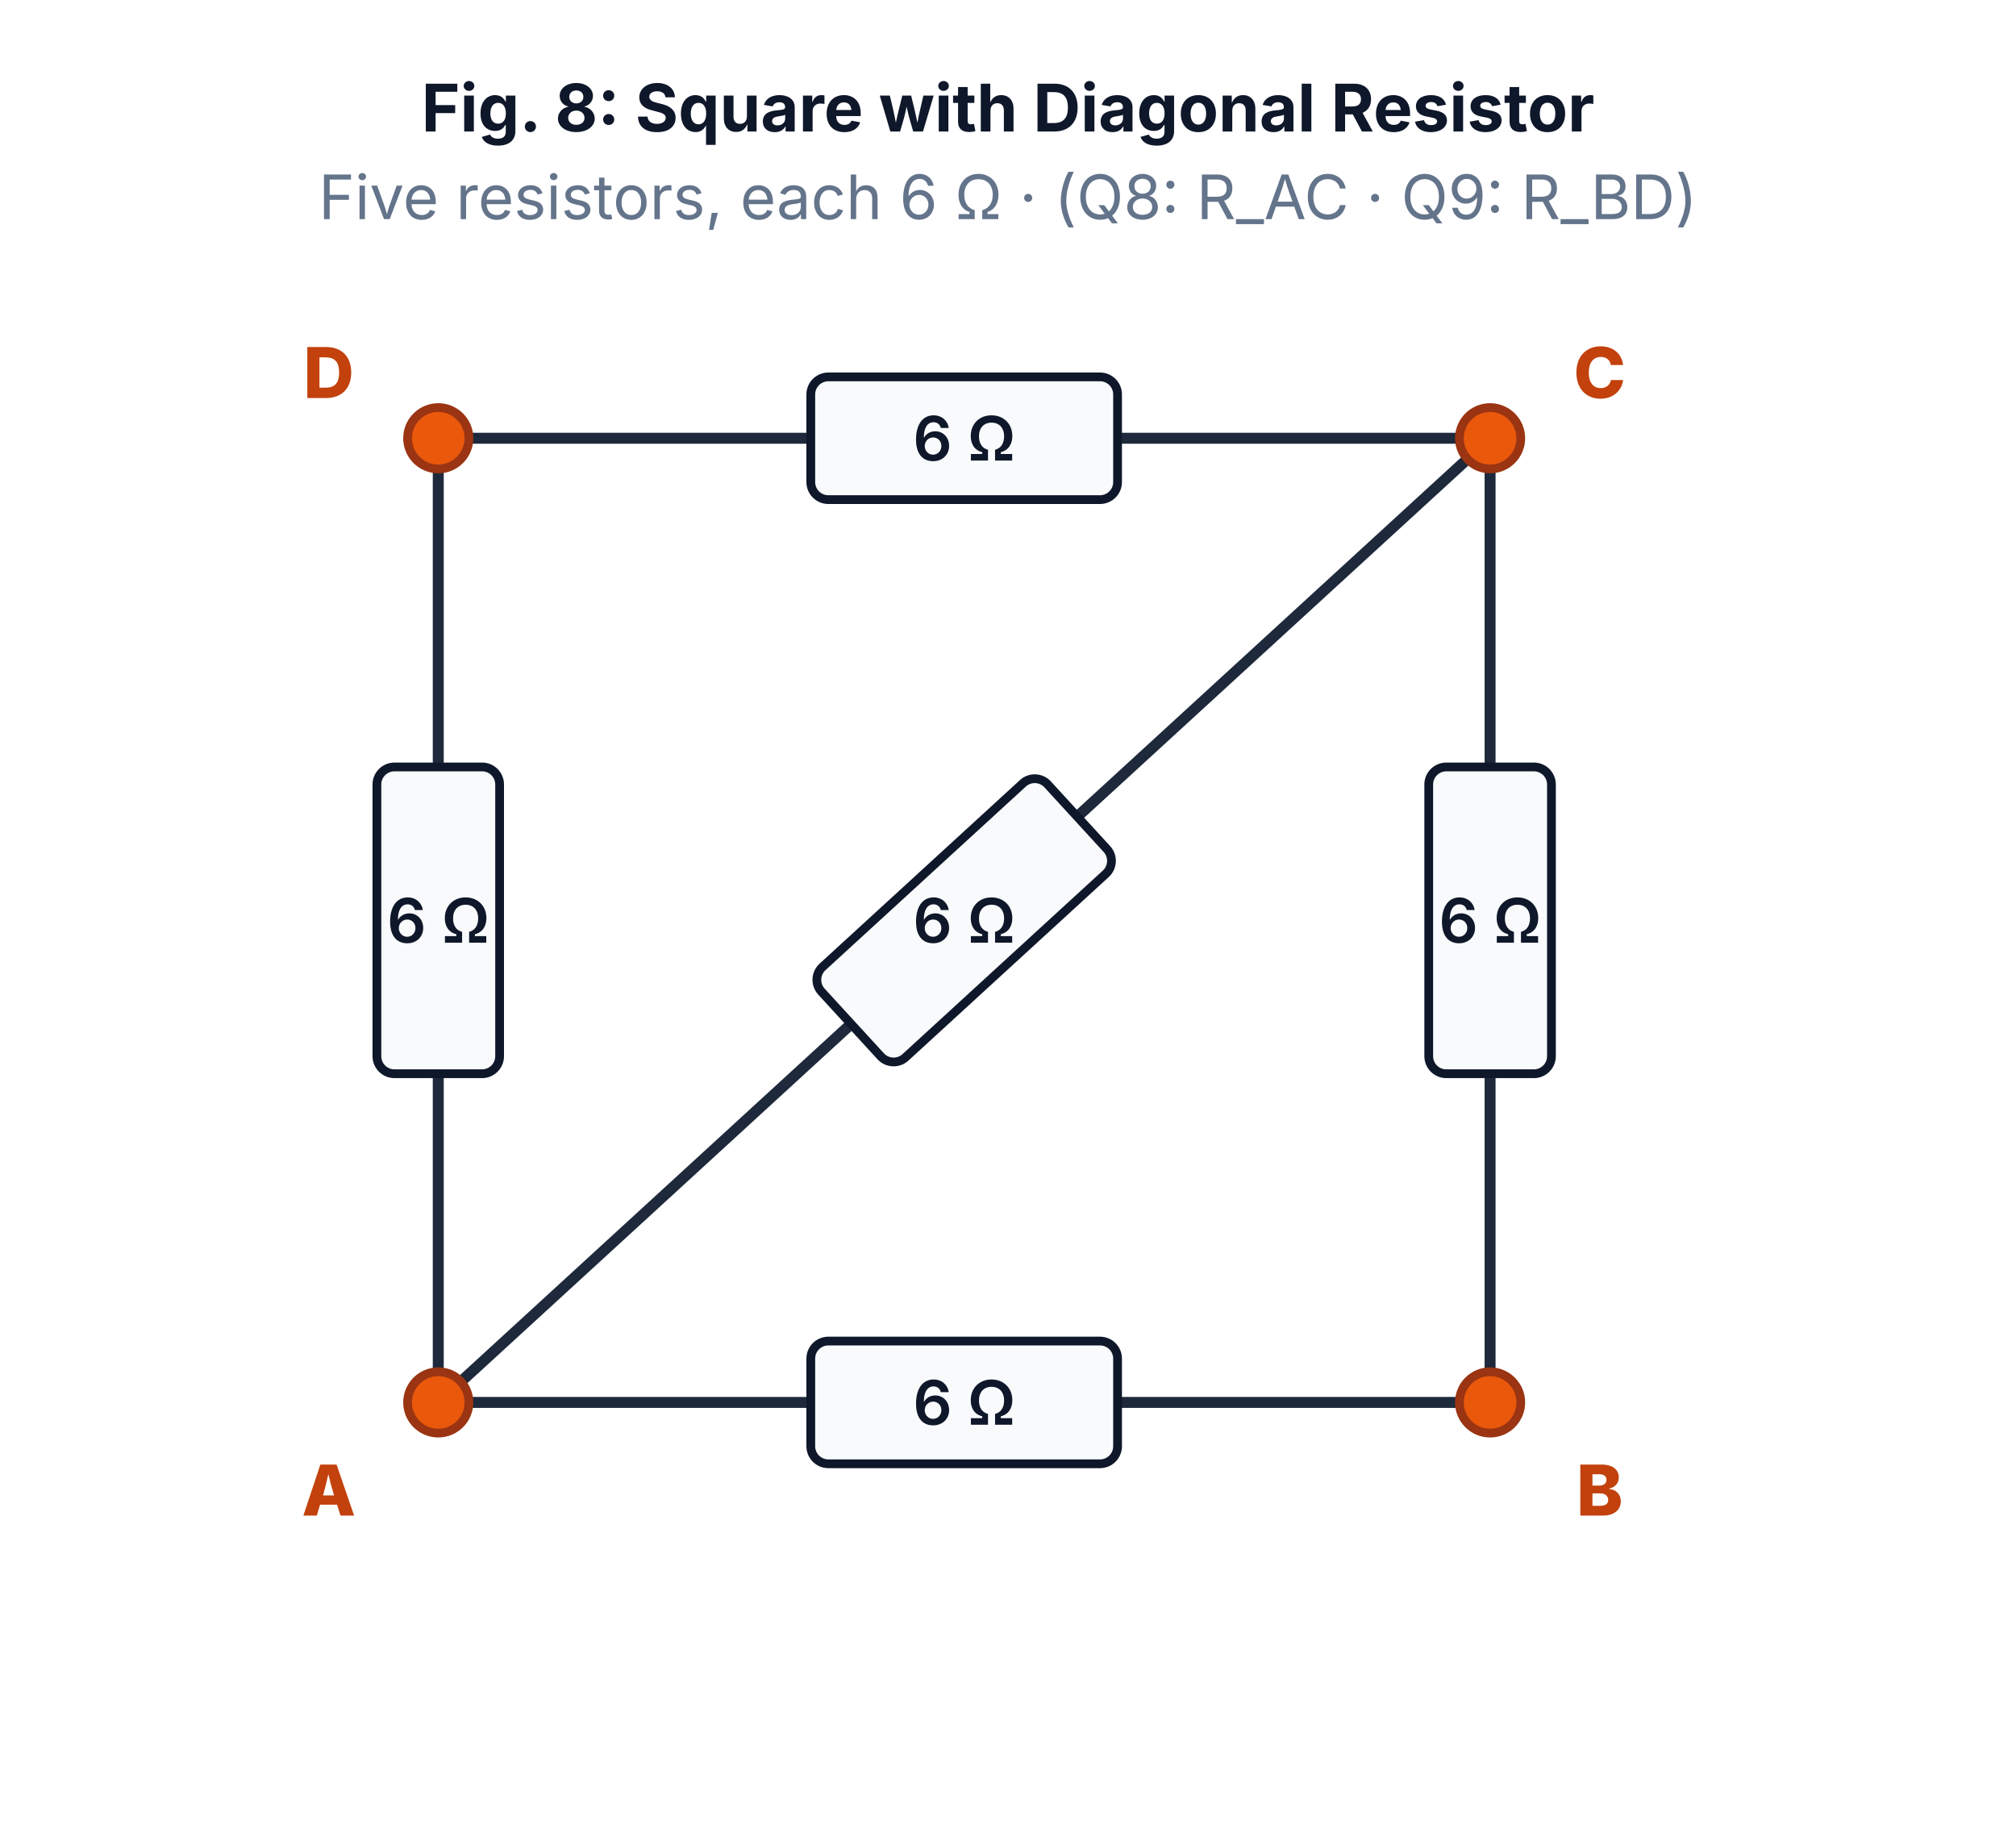
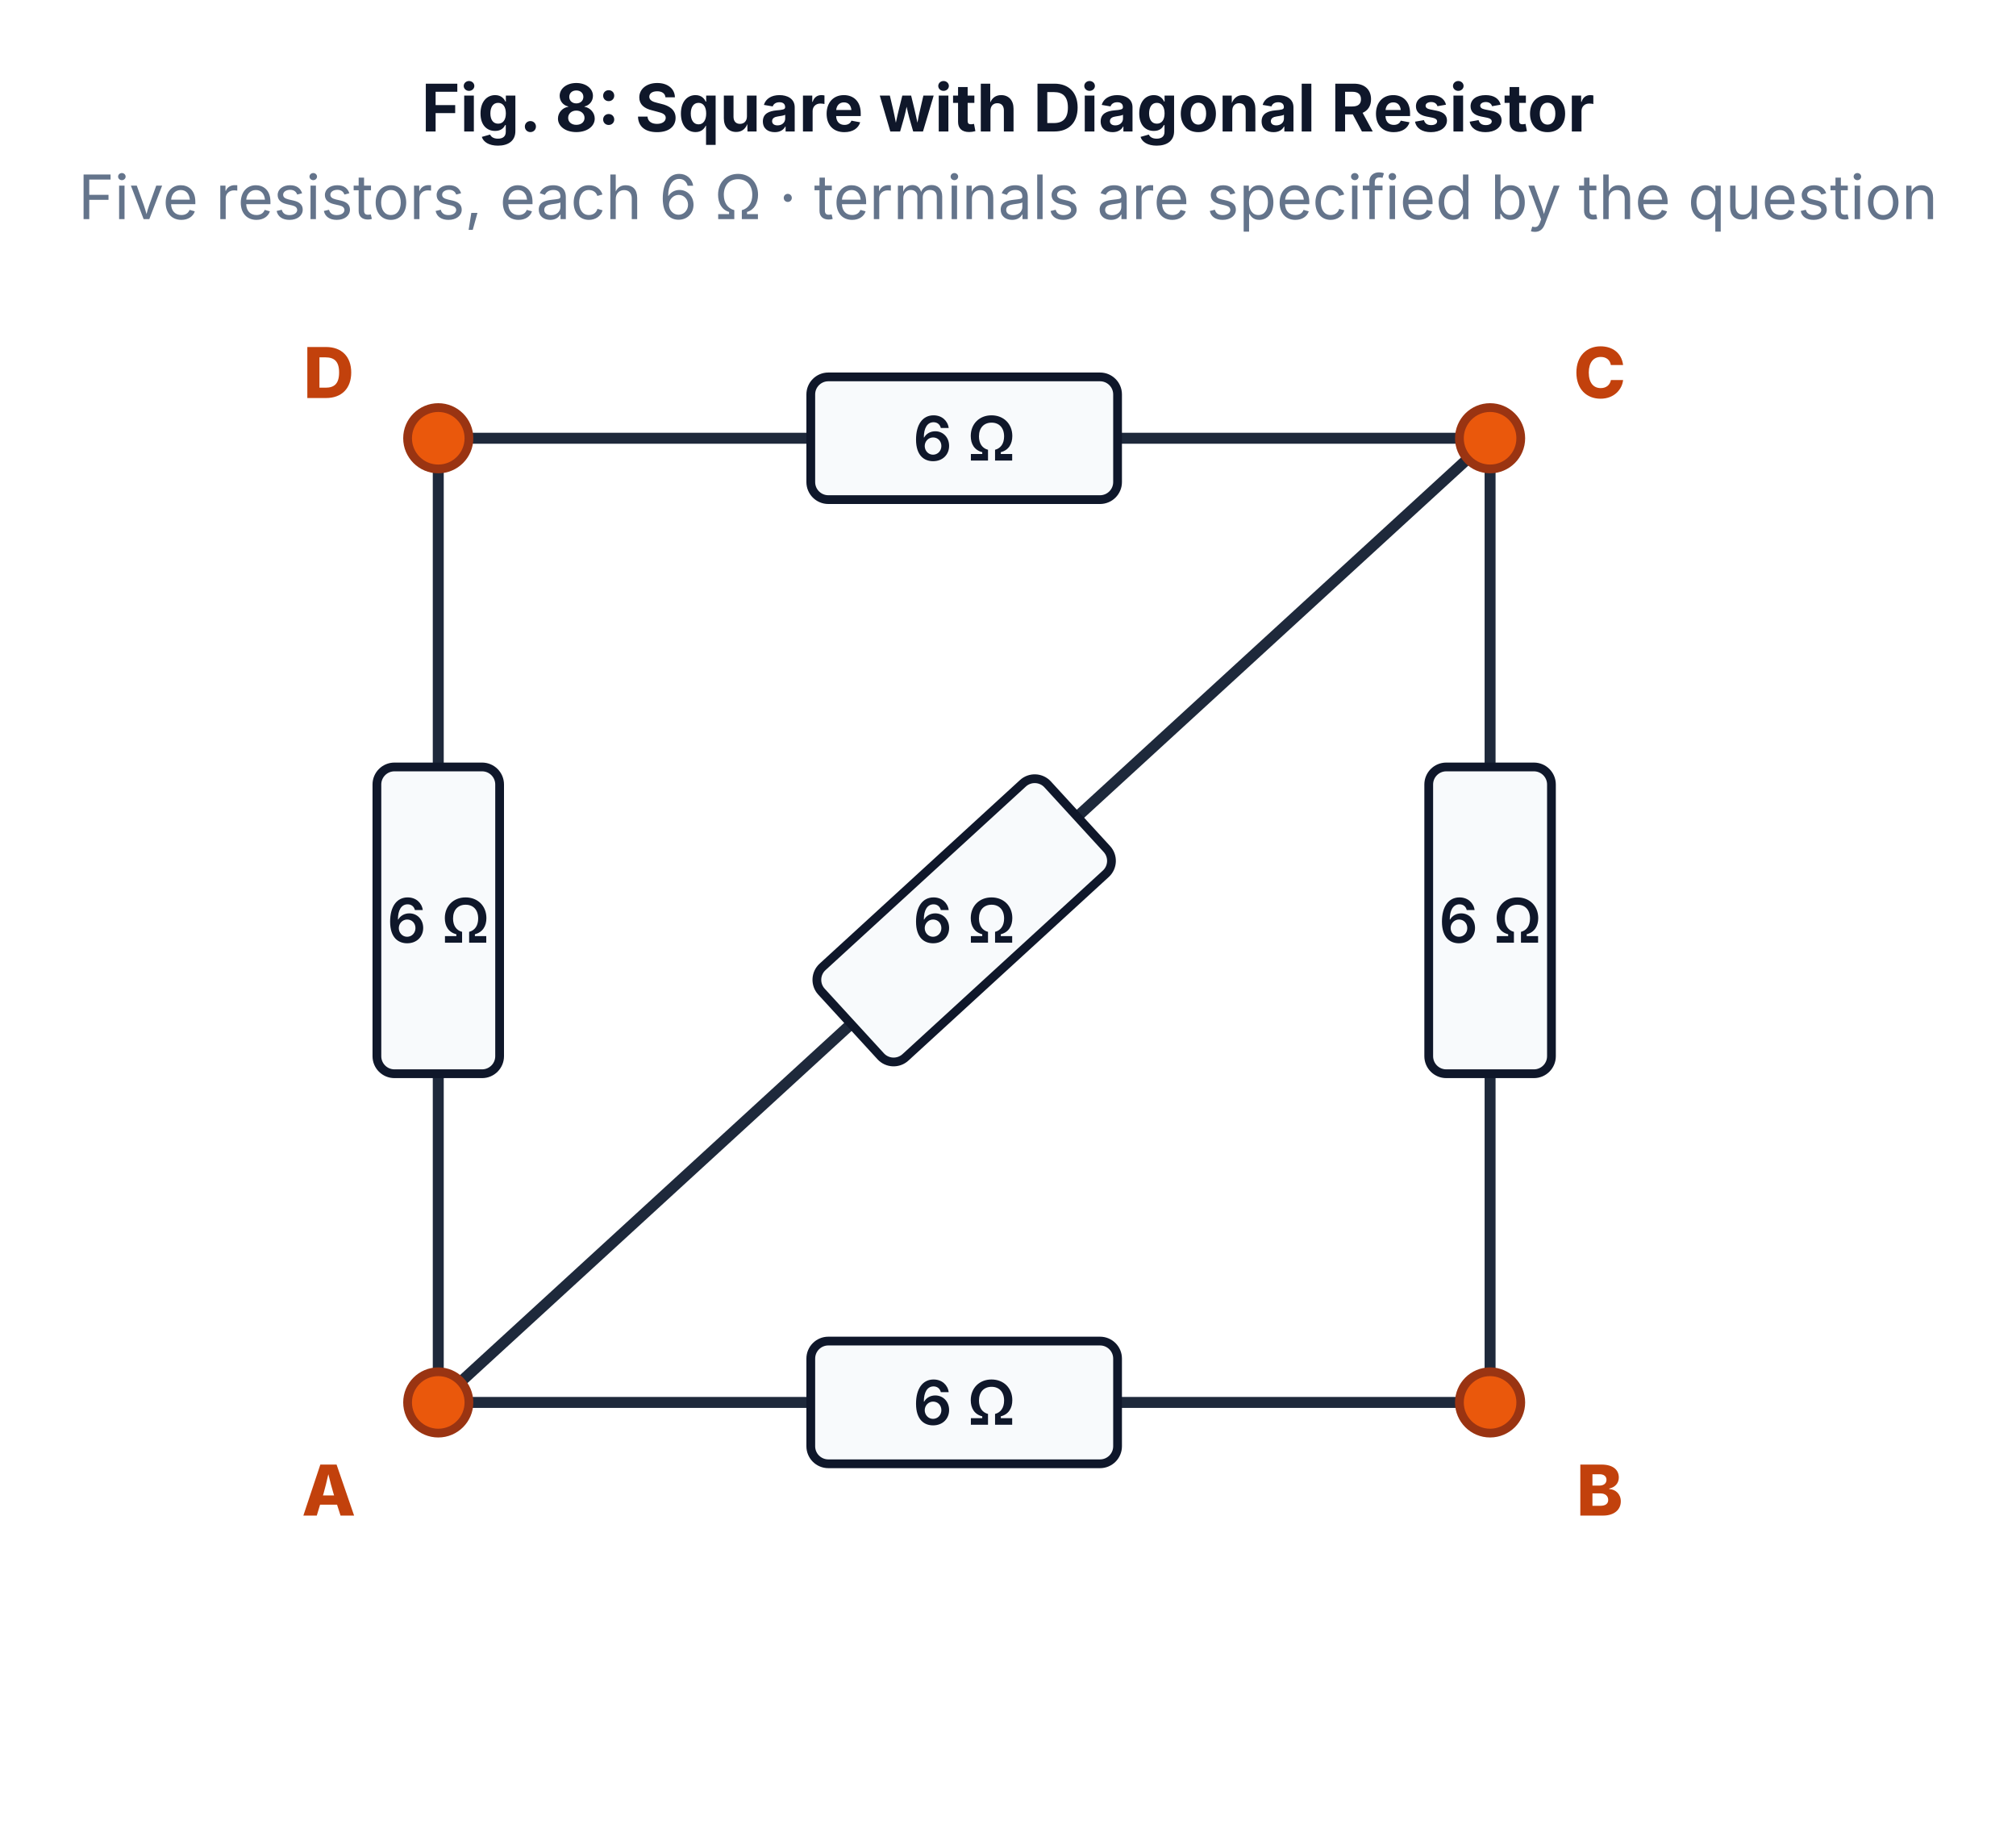
<svg xmlns="http://www.w3.org/2000/svg" viewBox="0 0 460 420" width="100%" height="100%" style="background:#ffffff; border:1.5px solid #cbd5e1; border-radius:10px;">
  <style>
    .wire { stroke: #1e293b; stroke-width: 2.5; stroke-linecap: round; stroke-linejoin: round; fill: none; }
    .dash-wire { stroke: #64748b; stroke-width: 2; stroke-dasharray: 5,4; fill: none; }
    .res-box { fill: #f8fafc; stroke: #0f172a; stroke-width: 2; rx: 4; }
    .res-lbl { font-family: system-ui, -apple-system, sans-serif; font-size: 14px; font-weight: 600; fill: #0f172a; text-anchor: middle; dominant-baseline: central; }
    .node-pt { fill: #1e293b; }
    .term-pt { fill: #ea580c; stroke: #9a3412; stroke-width: 2; }
    .term-lbl { font-family: system-ui, -apple-system, sans-serif; font-size: 16px; font-weight: 800; fill: #c2410c; text-anchor: middle; dominant-baseline: central; }
    .node-lbl { font-family: system-ui, -apple-system, sans-serif; font-size: 15px; font-weight: 700; fill: #1e293b; text-anchor: middle; dominant-baseline: central; }
    .diag-title { font-family: system-ui, -apple-system, sans-serif; font-size: 15px; font-weight: 700; fill: #0f172a; text-anchor: middle; }
    .diag-sub { font-family: system-ui, -apple-system, sans-serif; font-size: 14px; fill: #64748b; text-anchor: middle; }
  </style>
  <text x="230" y="30" class="diag-title">Fig. 8: Square with Diagonal Resistor</text>
-   <text x="230" y="50" class="diag-sub">Five resistors, each 6 Ω · (Q8: R_AC · Q9: R_BD)</text>
+   <text x="230" y="50" class="diag-sub">Five resistors, each 6 Ω · terminals are specified by the question</text>
  <line x1="100" y1="320" x2="340" y2="320" class="wire" />
  <rect x="185" y="306" width="70" height="28" class="res-box" />
  <text x="220" y="320" class="res-lbl">6 Ω</text>
  <line x1="340" y1="320" x2="340" y2="100" class="wire" />
  <rect x="326" y="175" width="28" height="70" class="res-box" />
  <text x="340" y="210" class="res-lbl">6 Ω</text>
  <line x1="100" y1="100" x2="340" y2="100" class="wire" />
  <rect x="185" y="86" width="70" height="28" class="res-box" />
  <text x="220" y="100" class="res-lbl">6 Ω</text>
  <line x1="100" y1="320" x2="100" y2="100" class="wire" />
  <rect x="86" y="175" width="28" height="70" class="res-box" />
  <text x="100" y="210" class="res-lbl">6 Ω</text>
  <line x1="100" y1="320" x2="340" y2="100" class="wire" />
  <rect x="185" y="196" width="70" height="28" class="res-box" transform="rotate(-42.5, 220, 210)" />
  <text x="220" y="210" class="res-lbl">6 Ω</text>
  <circle cx="100" cy="320" r="7" class="term-pt" />
  <text x="75" y="340" class="term-lbl">A</text>
  <circle cx="340" cy="320" r="7" class="term-pt" />
  <text x="365" y="340" class="term-lbl">B</text>
  <circle cx="340" cy="100" r="7" class="term-pt" />
  <text x="365" y="85" class="term-lbl">C</text>
  <circle cx="100" cy="100" r="7" class="term-pt" />
  <text x="75" y="85" class="term-lbl">D</text>
</svg>
